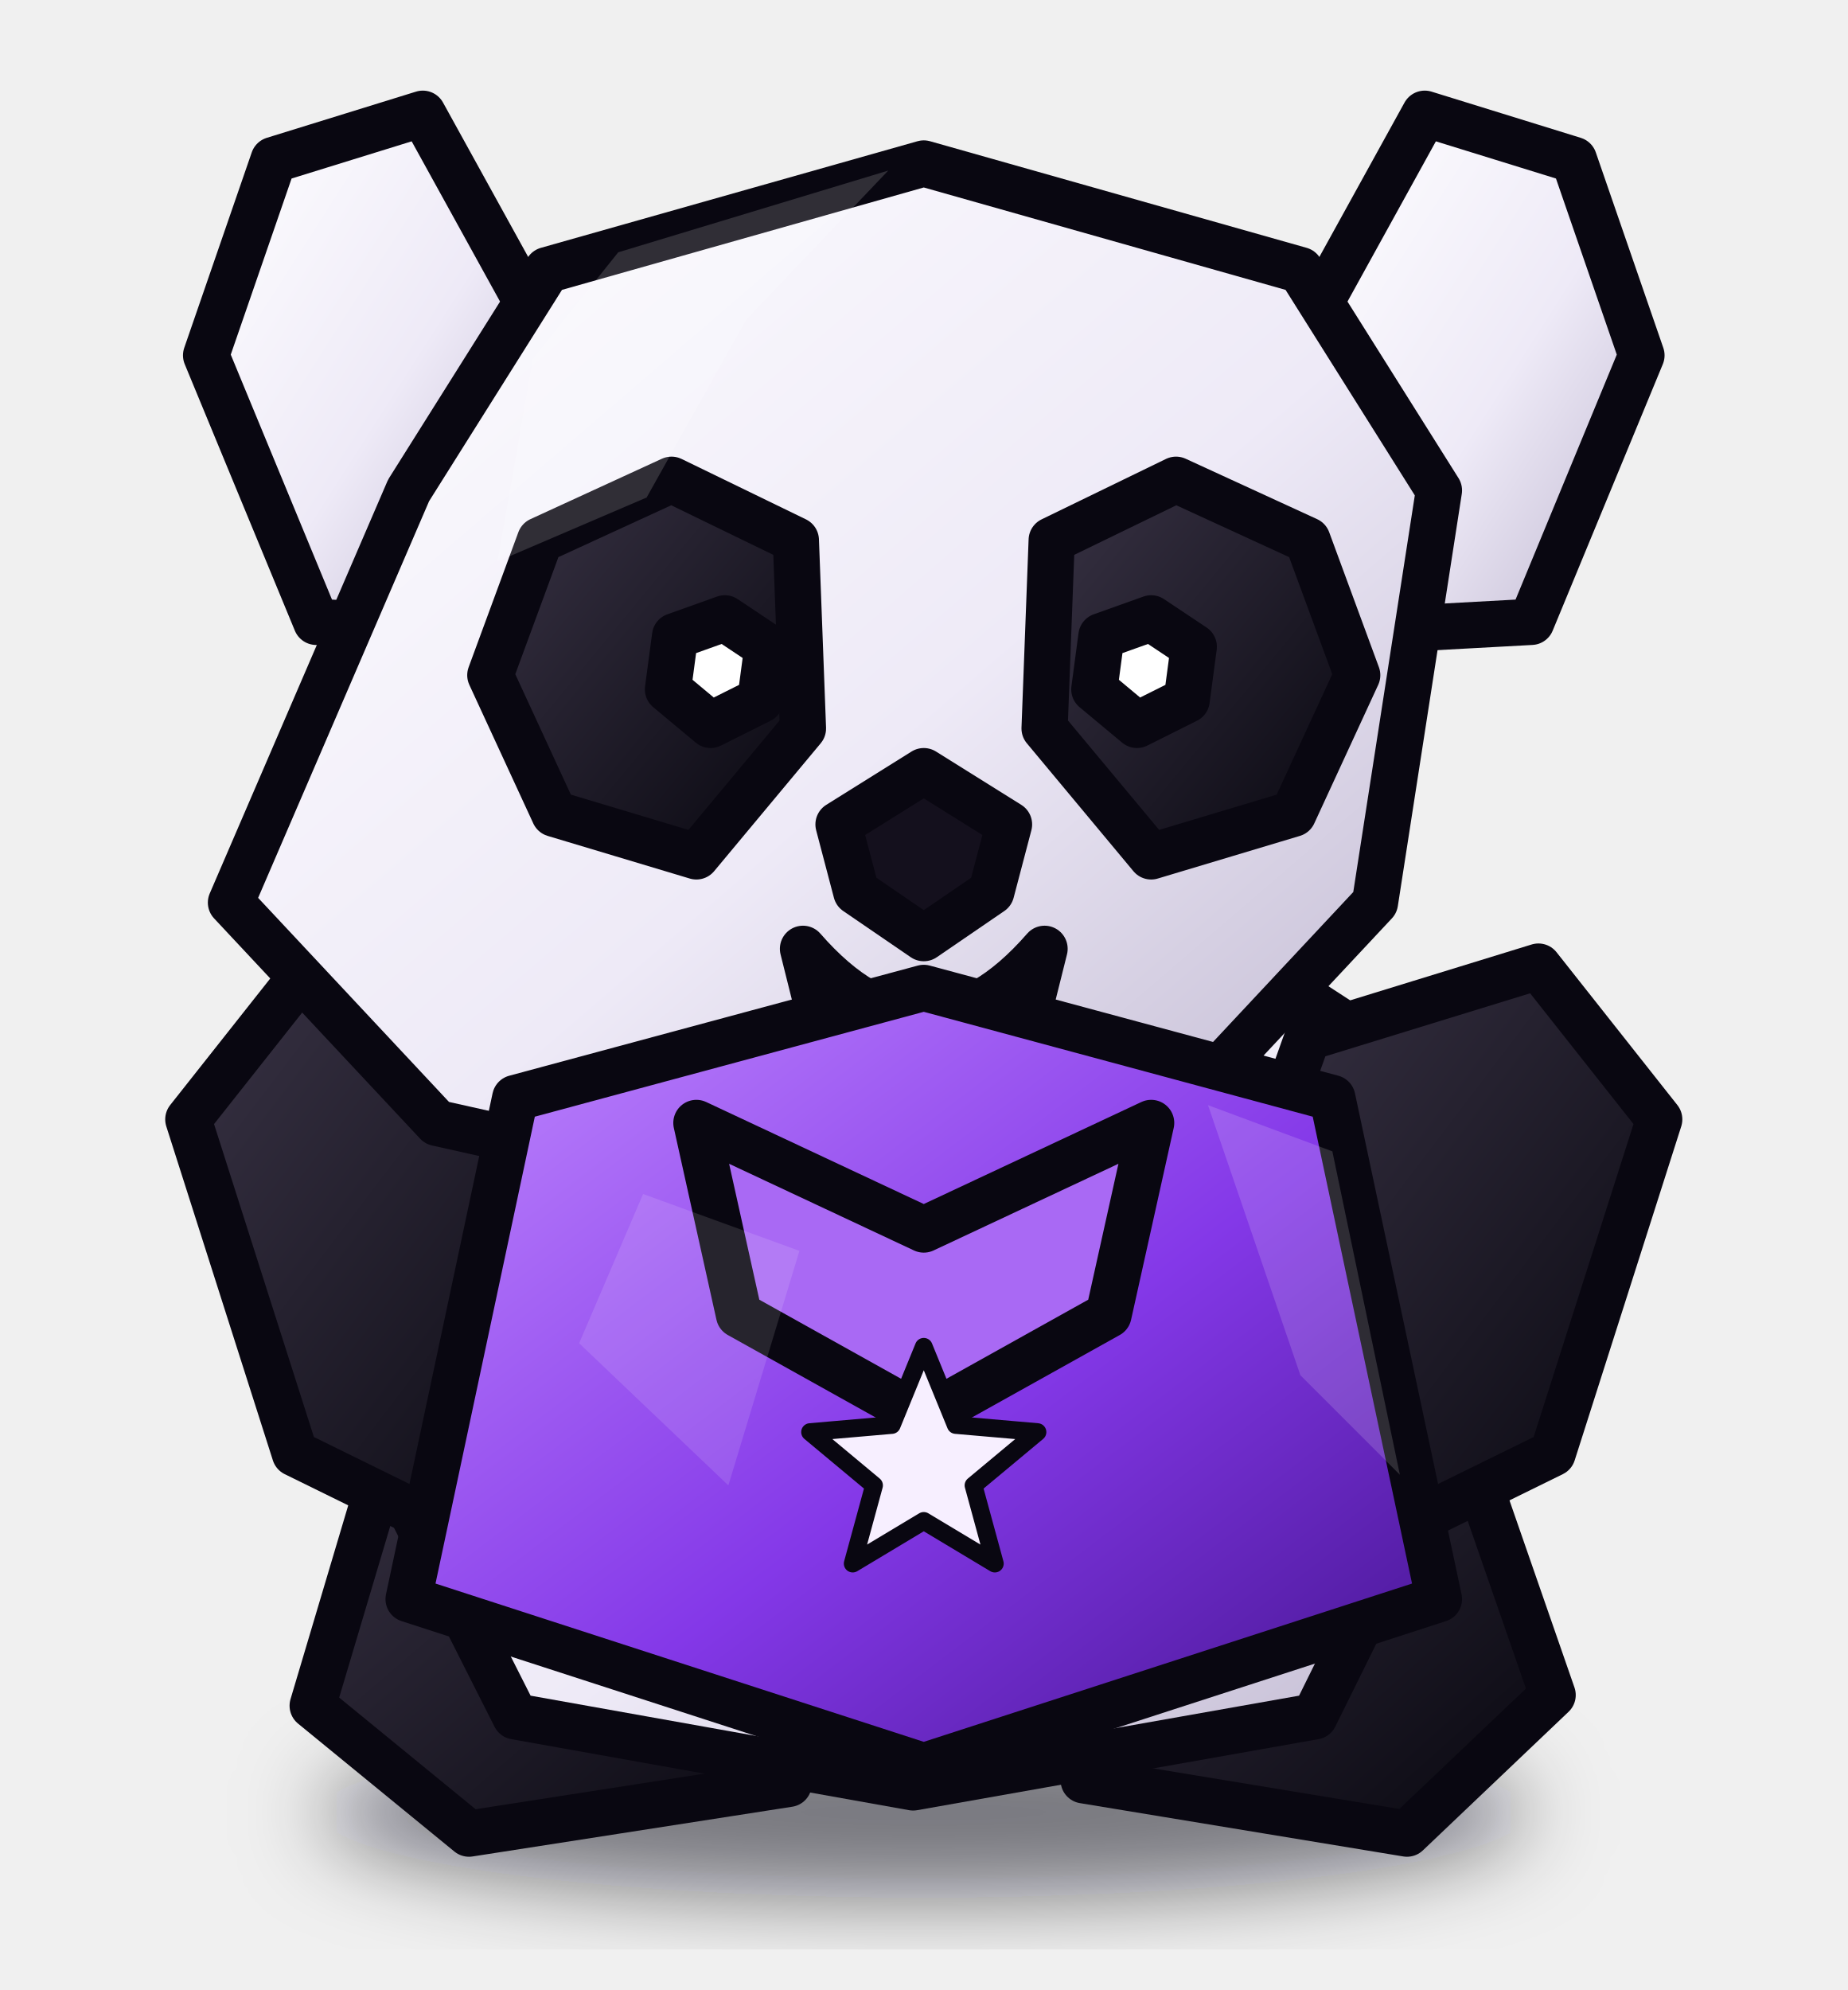
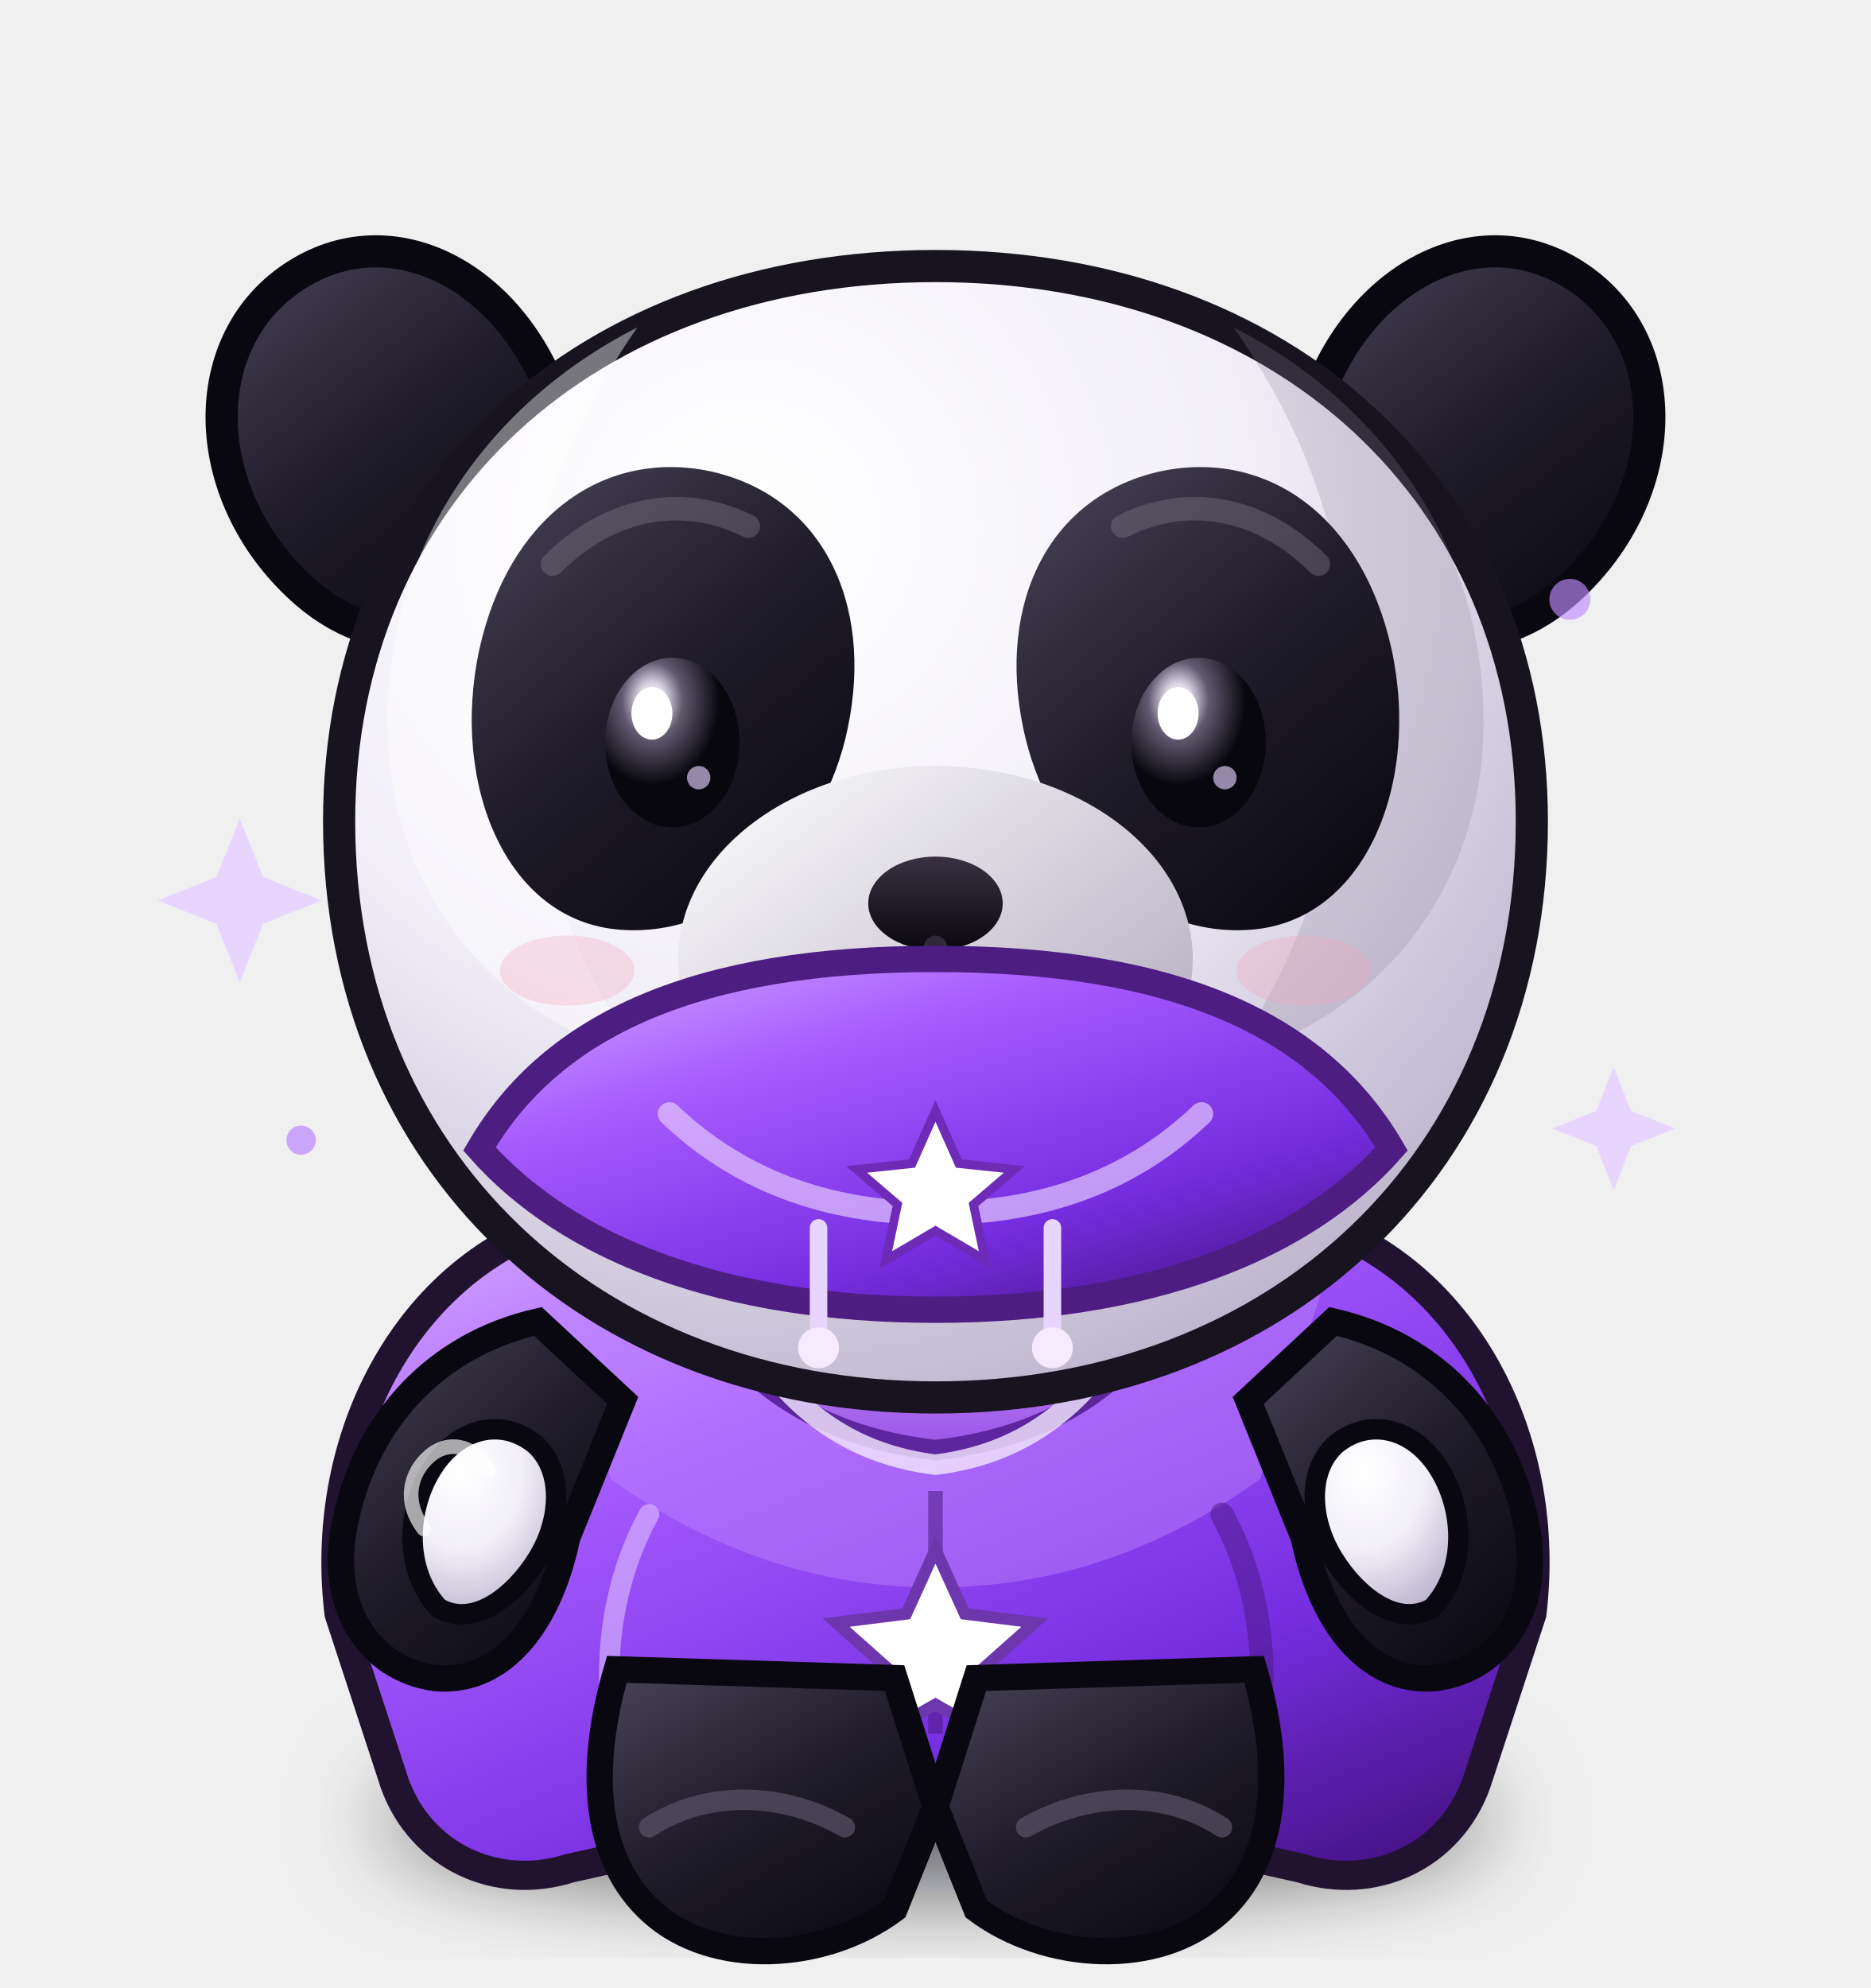
- <svg xmlns="http://www.w3.org/2000/svg" viewBox="0 0 520 560" role="img" aria-labelledby="title desc">
+ <svg xmlns="http://www.w3.org/2000/svg" viewBox="0 0 640 680" role="img" aria-labelledby="title desc">
  <defs>
-     <linearGradient id="fur" x1="0" y1="0" x2="1" y2="1">
+     <radialGradient id="fur" cx="34%" cy="23%" r="82%">
      <stop stop-color="#fff" />
-       <stop offset=".55" stop-color="#eeeaf7" />
-       <stop offset="1" stop-color="#bdb5ce" />
+       <stop offset=".52" stop-color="#f2eff8" />
+       <stop offset="1" stop-color="#bdb5cd" />
+     </radialGradient>
+     <linearGradient id="furSide" x1="0" y1="0" x2="1" y2="1">
+       <stop stop-color="#fff" />
+       <stop offset="1" stop-color="#aaa2b8" />
    </linearGradient>
-     <linearGradient id="hood" x1="0" y1="0" x2="1" y2="1">
-       <stop stop-color="#c18aff" />
-       <stop offset=".55" stop-color="#8438e8" />
-       <stop offset="1" stop-color="#42138c" />
+     <linearGradient id="blackFur" x1=".15" y1="0" x2=".85" y2="1">
+       <stop stop-color="#454052" />
+       <stop offset=".45" stop-color="#211d2b" />
+       <stop offset="1" stop-color="#090810" />
    </linearGradient>
-     <linearGradient id="black" x1="0" y1="0" x2="1" y2="1">
-       <stop stop-color="#393345" />
-       <stop offset="1" stop-color="#08070f" />
+     <linearGradient id="hoodie" x1=".12" y1="0" x2=".9" y2="1">
+       <stop stop-color="#d0a0ff" />
+       <stop offset=".28" stop-color="#a75cff" />
+       <stop offset=".7" stop-color="#762de0" />
+       <stop offset="1" stop-color="#42117f" />
    </linearGradient>
-     <filter id="shadow" x="-30%" y="-30%" width="160%" height="160%">
-       <feGaussianBlur stdDeviation="12" />
+     <linearGradient id="hoodLight" x1="0" y1="0" x2="0" y2="1">
+       <stop stop-color="#f0dfff" />
+       <stop offset="1" stop-color="#9b53e8" />
+     </linearGradient>
+     <radialGradient id="eye" cx="35%" cy="25%">
+       <stop stop-color="#fff" />
+       <stop offset=".2" stop-color="#d9d4e2" />
+       <stop offset=".45" stop-color="#625a70" />
+       <stop offset="1" stop-color="#08070d" />
+     </radialGradient>
+     <linearGradient id="nose" x1="0" y1="0" x2="0" y2="1">
+       <stop stop-color="#393141" />
+       <stop offset="1" stop-color="#09070e" />
+     </linearGradient>
+     <filter id="shadow" x="-35%" y="-35%" width="170%" height="180%">
+       <feGaussianBlur stdDeviation="16" />
    </filter>
+     <filter id="soft" x="-30%" y="-30%" width="160%" height="160%">
+       <feGaussianBlur stdDeviation="5" />
+     </filter>
+     <style>
+       .pexy{transform-origin:320px 590px;animation:bob 3.8s ease-in-out infinite}
+       .head{transform-origin:320px 300px;animation:head 5.8s ease-in-out infinite}
+       .blink{transform-origin:center;animation:blink 5.2s infinite}
+       .wave{transform-origin:175px 465px;animation:wave 4.6s ease-in-out infinite}
+       .spark{transform-origin:center;animation:twinkle 2.4s ease-in-out infinite}
+       @keyframes bob{0%,100%{transform:translateY(0)}50%{transform:translateY(-9px)}}
+       @keyframes head{0%,100%{transform:rotate(0)}38%{transform:rotate(-1.5deg)}65%{transform:rotate(1deg)}}
+       @keyframes blink{0%,43%,47%,79%,83%,100%{transform:scaleY(1)}45%,81%{transform:scaleY(.08)}}
+       @keyframes wave{0%,12%,100%{transform:rotate(0)}5%,9%{transform:rotate(-13deg)}7%{transform:rotate(-23deg)}}
+       @keyframes twinkle{0%,100%{opacity:.35;transform:scale(.8)}50%{opacity:1;transform:scale(1.15)}}
+       @media(prefers-reduced-motion:reduce){.pexy,.head,.blink,.wave,.spark{animation:none}}
+     </style>
  </defs>
-   <ellipse cx="260" cy="510" rx="170" ry="24" fill="#05030b" opacity=".5" filter="url(#shadow)" />
-   <g stroke="#090711" stroke-width="13" stroke-linejoin="round">
-     <path fill="url(#black)" d="M116 386 88 480l44 36 90-14 17-81z" />
-     <path fill="url(#black)" d="m404 382 33 95-41 39-91-15-18-81z" />
-     <path fill="url(#fur)" d="M174 260 119 299l-20 93 46 91 112 20 113-20 45-91-20-93-60-39z" />
-     <path fill="url(#black)" d="m152 292-65-20-34 43 30 94 57 28 38-72z" />
-     <path fill="url(#black)" d="m368 292 65-20 34 43-30 94-57 28-38-72z" />
-     <path fill="url(#fur)" d="M151 90 119 32 77 45 58 100l31 75 55 3z" />
-     <path fill="url(#fur)" d="m369 90 32-58 42 13 19 55-31 75-55 3z" />
-     <path fill="url(#fur)" d="M115 138 154 76l106-30 106 30 39 62-18 116-58 62-103 23-103-23-58-62z" />
-     <path fill="url(#black)" d="m152 152 37-17 35 17 2 53-30 36-40-12-18-39z" />
-     <path fill="url(#black)" d="m368 152-37-17-35 17-2 53 30 36 40-12 18-39z" />
-     <path fill="#fff" d="m190 179 14-5 12 8-2 15-14 7-12-10z" />
-     <path fill="#fff" d="m310 179 14-5 12 8-2 15-14 7-12-10z" />
-     <path fill="#14101d" d="m236 232 24-15 24 15-5 19-19 13-19-13z" />
-     <path fill="#f18aab" d="M226 267q34 39 68 0l-9 36-25 12-25-12z" />
-     <path fill="url(#hood)" d="m145 309 115-31 115 31 30 141-145 47-145-47z" />
-     <path fill="#a969f4" d="m196 316 64 30 64-30-12 54-52 29-52-29z" />
-     <path fill="#f7efff" d="m260 379 9 22 23 2-18 15 6 22-20-12-20 12 6-22-18-15 23-2z" stroke-width="5" />
+   <ellipse cx="320" cy="622" rx="190" ry="25" fill="#05030a" opacity=".58" filter="url(#shadow)" />
+   <g class="pexy">
+     <path d="M185 420c-48 19-76 74-69 132l19 58c9 25 35 37 60 29l125-28 125 28c25 8 51-4 60-29l19-58c7-58-21-113-69-132z" fill="url(#hoodie)" stroke="#21132f" stroke-width="10" />
+     <path d="M188 442c34-24 78-36 132-36s98 12 132 36l-21 64c-35 25-72 37-111 37s-76-12-111-37z" fill="#c28aff" opacity=".42" />
+     <path d="M230 429c16 40 46 62 90 67 44-5 74-27 90-67-18-22-48-36-90-36s-72 14-90 36z" fill="url(#hoodLight)" stroke="#5d269e" stroke-width="7" />
+     <path d="M262 467c15 20 34 31 58 34 24-3 43-14 58-34" fill="none" stroke="#f4e8ff" stroke-width="7" stroke-linecap="round" opacity=".8" />
+     <path d="M320 510v83" stroke="#4a1a80" stroke-width="5" opacity=".55" />
+     <path d="m320 530 10 22 24 3-18 16 5 24-21-12-21 12 5-24-18-16 24-3z" fill="#fff" stroke="#6d36ad" stroke-width="4" />
+     <path d="M222 518c-17 31-17 69-6 98" fill="none" stroke="#e4caff" stroke-width="7" stroke-linecap="round" opacity=".55" />
+     <path d="M418 518c17 31 17 69 6 98" fill="none" stroke="#4c1a86" stroke-width="8" stroke-linecap="round" opacity=".55" />
+     <g class="wave">
+       <path d="M184 452c-35 8-59 34-66 69-6 28 8 50 31 53 23 2 39-19 45-48l19-47z" fill="url(#blackFur)" stroke="#090810" stroke-width="9" />
+       <path d="M150 550c-12-13-11-34-2-48 9-14 24-17 35-8 10 9 9 26 1 39-8 13-22 24-34 17z" fill="url(#fur)" stroke="#090810" stroke-width="7" />
+       <path d="M145 523c-7-9-5-19 2-25 7-6 16-3 20 5" fill="none" stroke="#fff" stroke-width="5" stroke-linecap="round" opacity=".65" />
+     </g>
+     <path d="M456 452c35 8 59 34 66 69 6 28-8 50-31 53-23 2-39-19-45-48l-19-47z" fill="url(#blackFur)" stroke="#090810" stroke-width="9" />
+     <path d="M490 550c12-13 11-34 2-48-9-14-24-17-35-8-10 9-9 26-1 39 8 13 22 24 34 17z" fill="url(#fur)" stroke="#090810" stroke-width="7" />
+     <path d="M211 571c-10 34-8 65 12 83 21 19 59 17 83-1l14-35-14-44z" fill="url(#blackFur)" stroke="#090810" stroke-width="9" />
+     <path d="M429 571c10 34 8 65-12 83-21 19-59 17-83-1l-14-35 14-44z" fill="url(#blackFur)" stroke="#090810" stroke-width="9" />
+     <path d="M222 625c20-13 46-12 67 0" fill="none" stroke="#5b5367" stroke-width="7" stroke-linecap="round" opacity=".7" />
+     <path d="M418 625c-20-13-46-12-67 0" fill="none" stroke="#5b5367" stroke-width="7" stroke-linecap="round" opacity=".7" />
+     <g class="head">
+       <path d="M191 141c-14-46-57-69-91-46-34 23-32 76 5 108 27 23 61 17 87-7z" fill="url(#blackFur)" stroke="#090810" stroke-width="11" />
+       <path d="M449 141c14-46 57-69 91-46 34 23 32 76-5 108-27 23-61 17-87-7z" fill="url(#blackFur)" stroke="#090810" stroke-width="11" />
+       <path d="M320 91c-119 0-204 77-204 190 0 116 86 197 204 197s204-81 204-197c0-113-85-190-204-190z" fill="url(#fur)" stroke="#17131f" stroke-width="11" />
+       <path d="M133 259c-5-65 30-119 85-147-32 46-43 92-38 142 4 42 18 77 39 108-48-14-81-52-86-103z" fill="#fff" opacity=".42" />
+       <path d="M507 259c5-65-30-119-85-147 32 46 43 92 38 142-4 42-18 77-39 108 48-14 81-52 86-103z" fill="#8c8499" opacity=".25" />
+       <path d="M164 222c10-45 42-68 78-61 39 8 57 45 48 88-8 39-40 72-78 69-39-3-58-50-48-96z" fill="url(#blackFur)" />
+       <path d="M476 222c-10-45-42-68-78-61-39 8-57 45-48 88 8 39 40 72 78 69 39-3 58-50 48-96z" fill="url(#blackFur)" />
+       <path d="M189 193c20-20 45-24 67-13" fill="none" stroke="#777080" stroke-width="8" stroke-linecap="round" opacity=".45" />
+       <path d="M451 193c-20-20-45-24-67-13" fill="none" stroke="#777080" stroke-width="8" stroke-linecap="round" opacity=".45" />
+       <g class="blink">
+         <ellipse cx="230" cy="254" rx="23" ry="29" fill="url(#eye)" />
+         <ellipse cx="410" cy="254" rx="23" ry="29" fill="url(#eye)" />
+         <ellipse cx="223" cy="244" rx="7" ry="9" fill="#fff" />
+         <ellipse cx="403" cy="244" rx="7" ry="9" fill="#fff" />
+         <circle cx="239" cy="266" r="4" fill="#b9a9ce" opacity=".8" />
+         <circle cx="419" cy="266" r="4" fill="#b9a9ce" opacity=".8" />
+       </g>
+       <ellipse cx="320" cy="328" rx="88" ry="66" fill="url(#furSide)" />
+       <ellipse cx="320" cy="309" rx="23" ry="16" fill="url(#nose)" />
+       <path d="M320 324v18c-17 20-39 19-52 3m52-3c17 20 39 19 52 3" fill="none" stroke="#302a38" stroke-width="8" stroke-linecap="round" />
+       <path d="M280 357c11 10 24 14 40 14s29-4 40-14" fill="none" stroke="#fff" stroke-width="5" stroke-linecap="round" opacity=".8" />
+       <ellipse cx="194" cy="332" rx="23" ry="12" fill="#f2a5ba" opacity=".32" />
+       <ellipse cx="446" cy="332" rx="23" ry="12" fill="#f2a5ba" opacity=".32" />
+       <path d="M164 393c25-43 75-65 156-65s131 22 156 65c-30 34-83 55-156 55s-126-21-156-55z" fill="url(#hoodie)" stroke="#4d1d81" stroke-width="9" />
+       <path d="M229 381c23 22 53 34 91 34s68-12 91-34" fill="none" stroke="#e2c6ff" stroke-width="8" stroke-linecap="round" opacity=".7" />
+       <path d="M280 420v38m80-38v38" stroke="#e7d4ff" stroke-width="6" stroke-linecap="round" />
+       <circle cx="280" cy="461" r="7" fill="#f6eaff" />
+       <circle cx="360" cy="461" r="7" fill="#f6eaff" />
+       <path d="m320 380 8 18 19 2-14 12 4 19-17-10-17 10 4-19-14-12 19-2z" fill="#fff" stroke="#6e2bb8" stroke-width="3" />
+     </g>
  </g>
-   <path fill="#fff" opacity=".16" d="m150 101 24-30 76-23-40 42-28 50-42 18z" />
-   <path fill="#fff" opacity=".15" d="m340 311 35 13 19 91-28-28z" />
-   <path fill="#fff" opacity=".12" d="m181 336 44 16-20 66-42-40z" />
+   <g class="spark" fill="#e8d5ff">
+     <path d="m82 280 8 20 20 8-20 8-8 20-8-20-20-8 20-8z" />
+     <path d="m552 365 6 15 15 6-15 6-6 15-6-15-15-6 15-6z" />
+   </g>
+   <circle cx="103" cy="390" r="5" fill="#bd8cff" opacity=".75" />
+   <circle cx="537" cy="205" r="7" fill="#bd8cff" opacity=".65" />
</svg>
